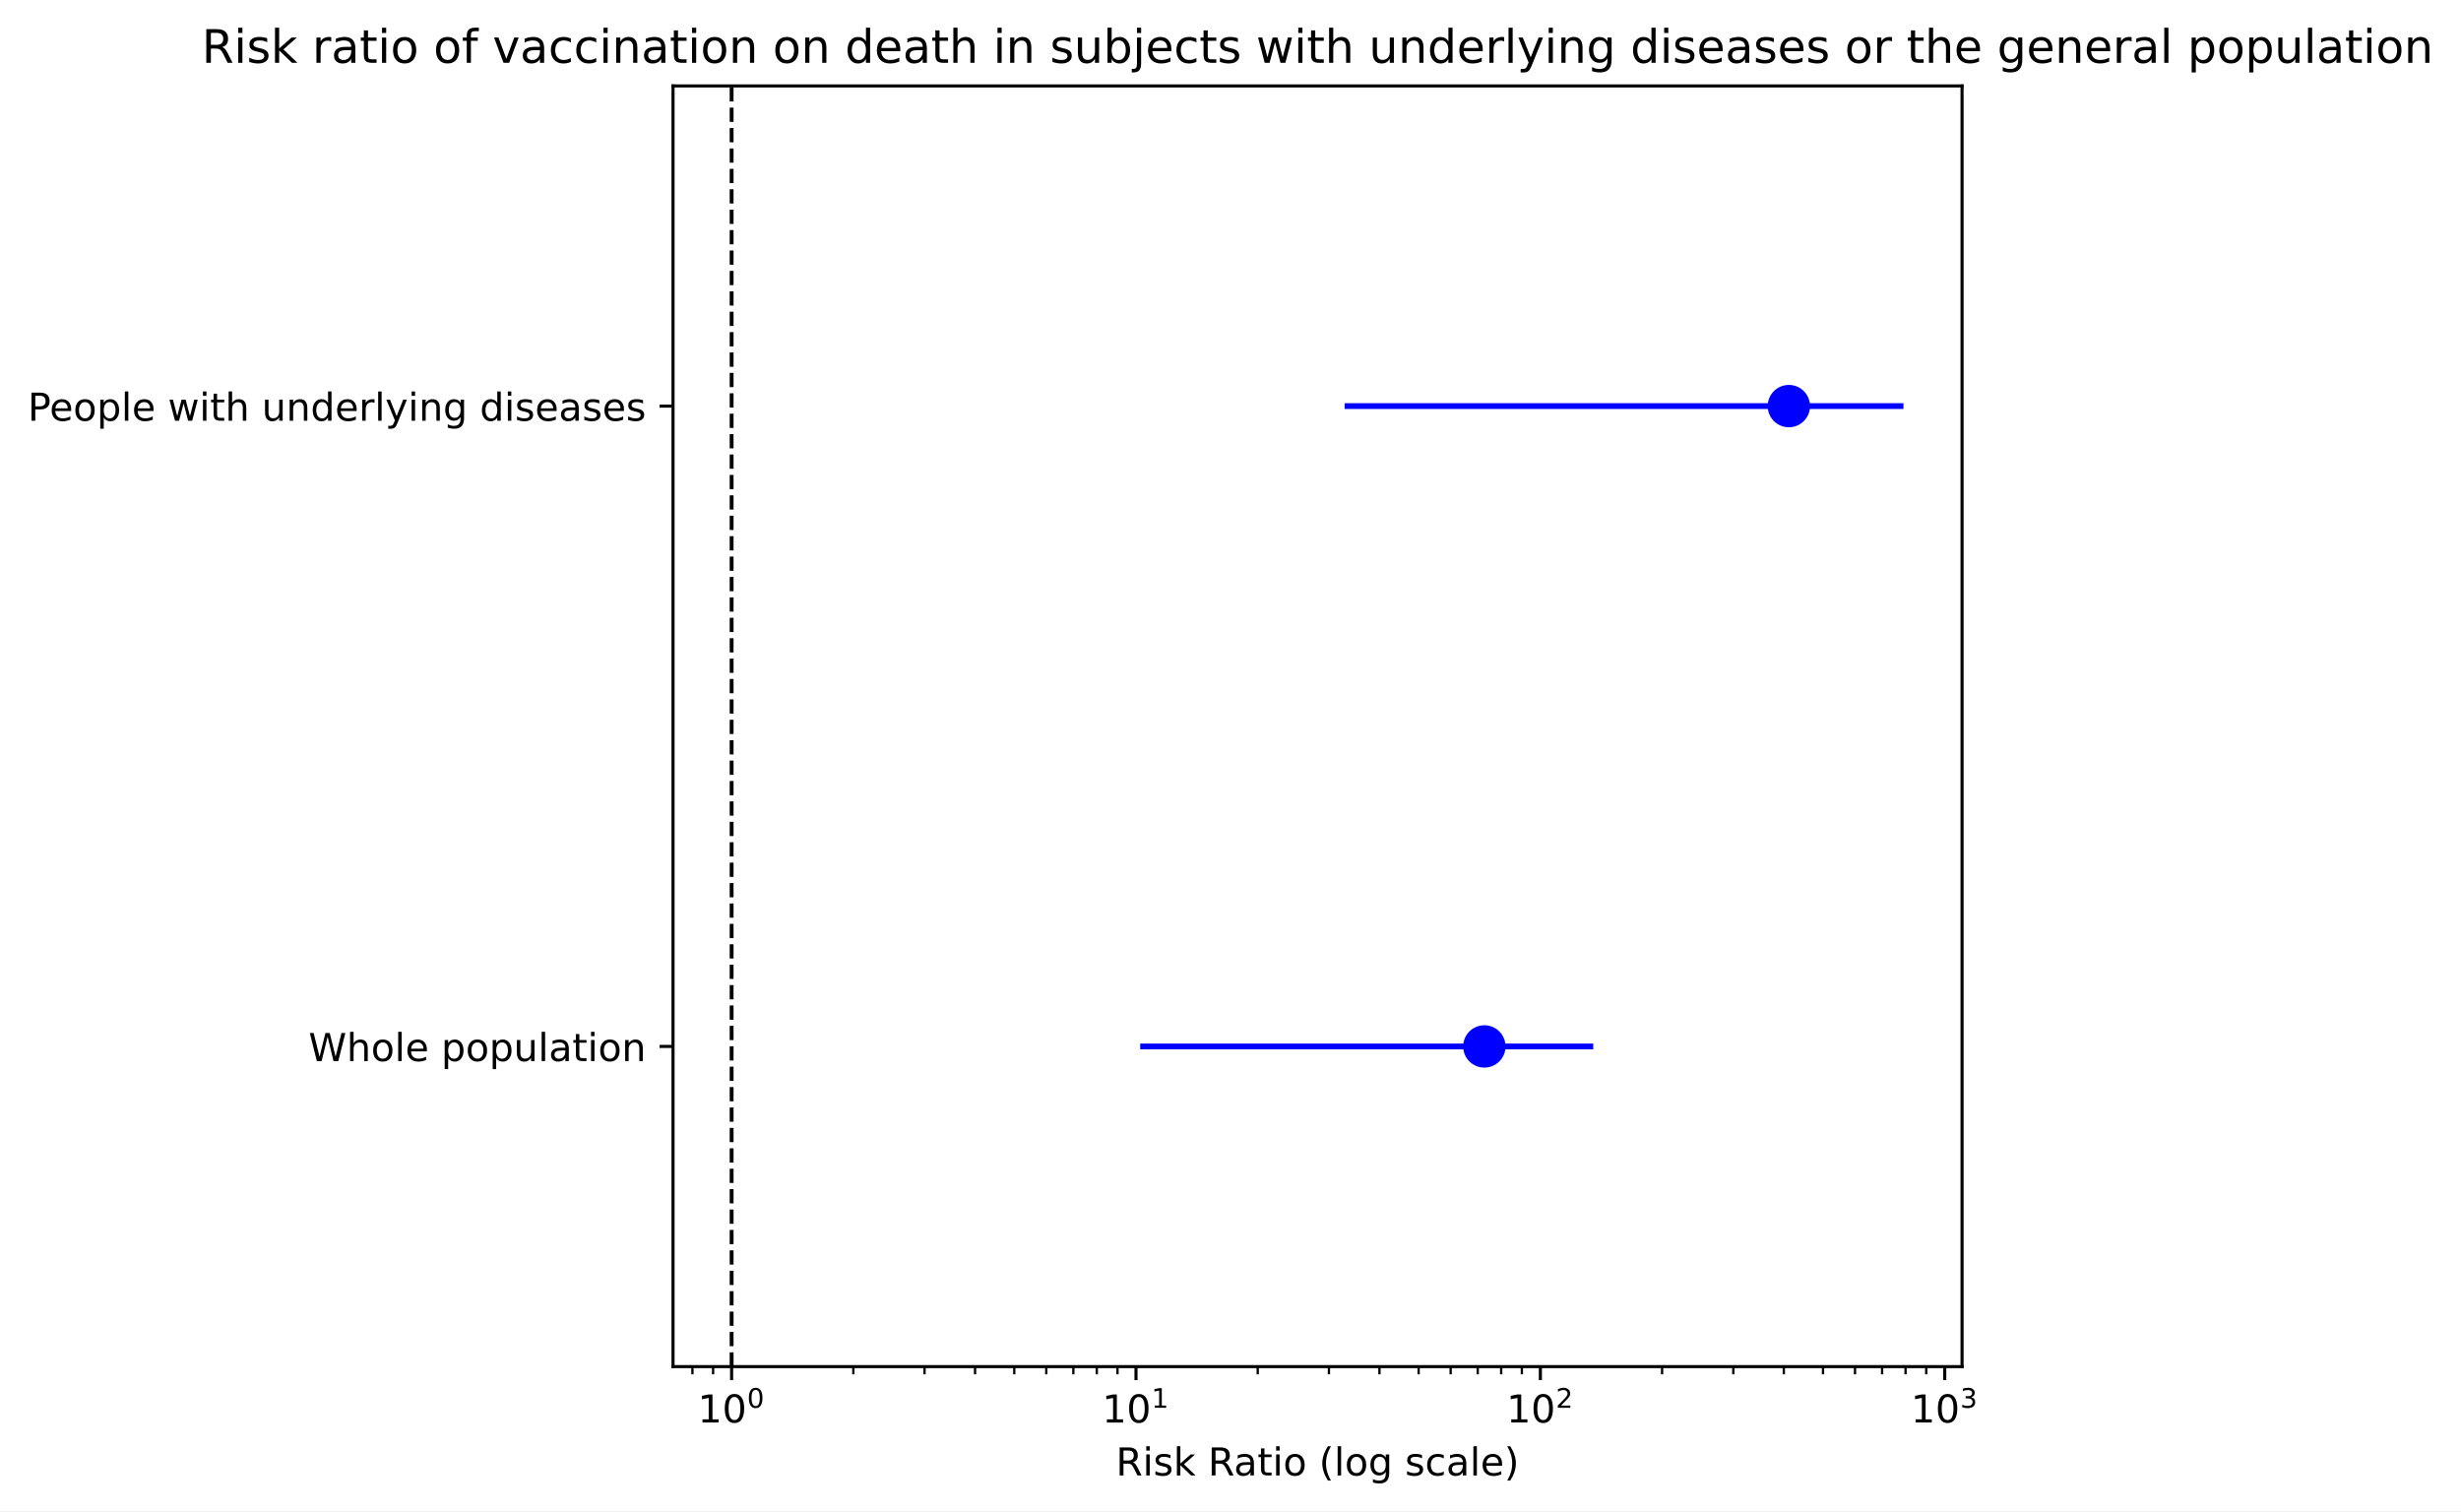
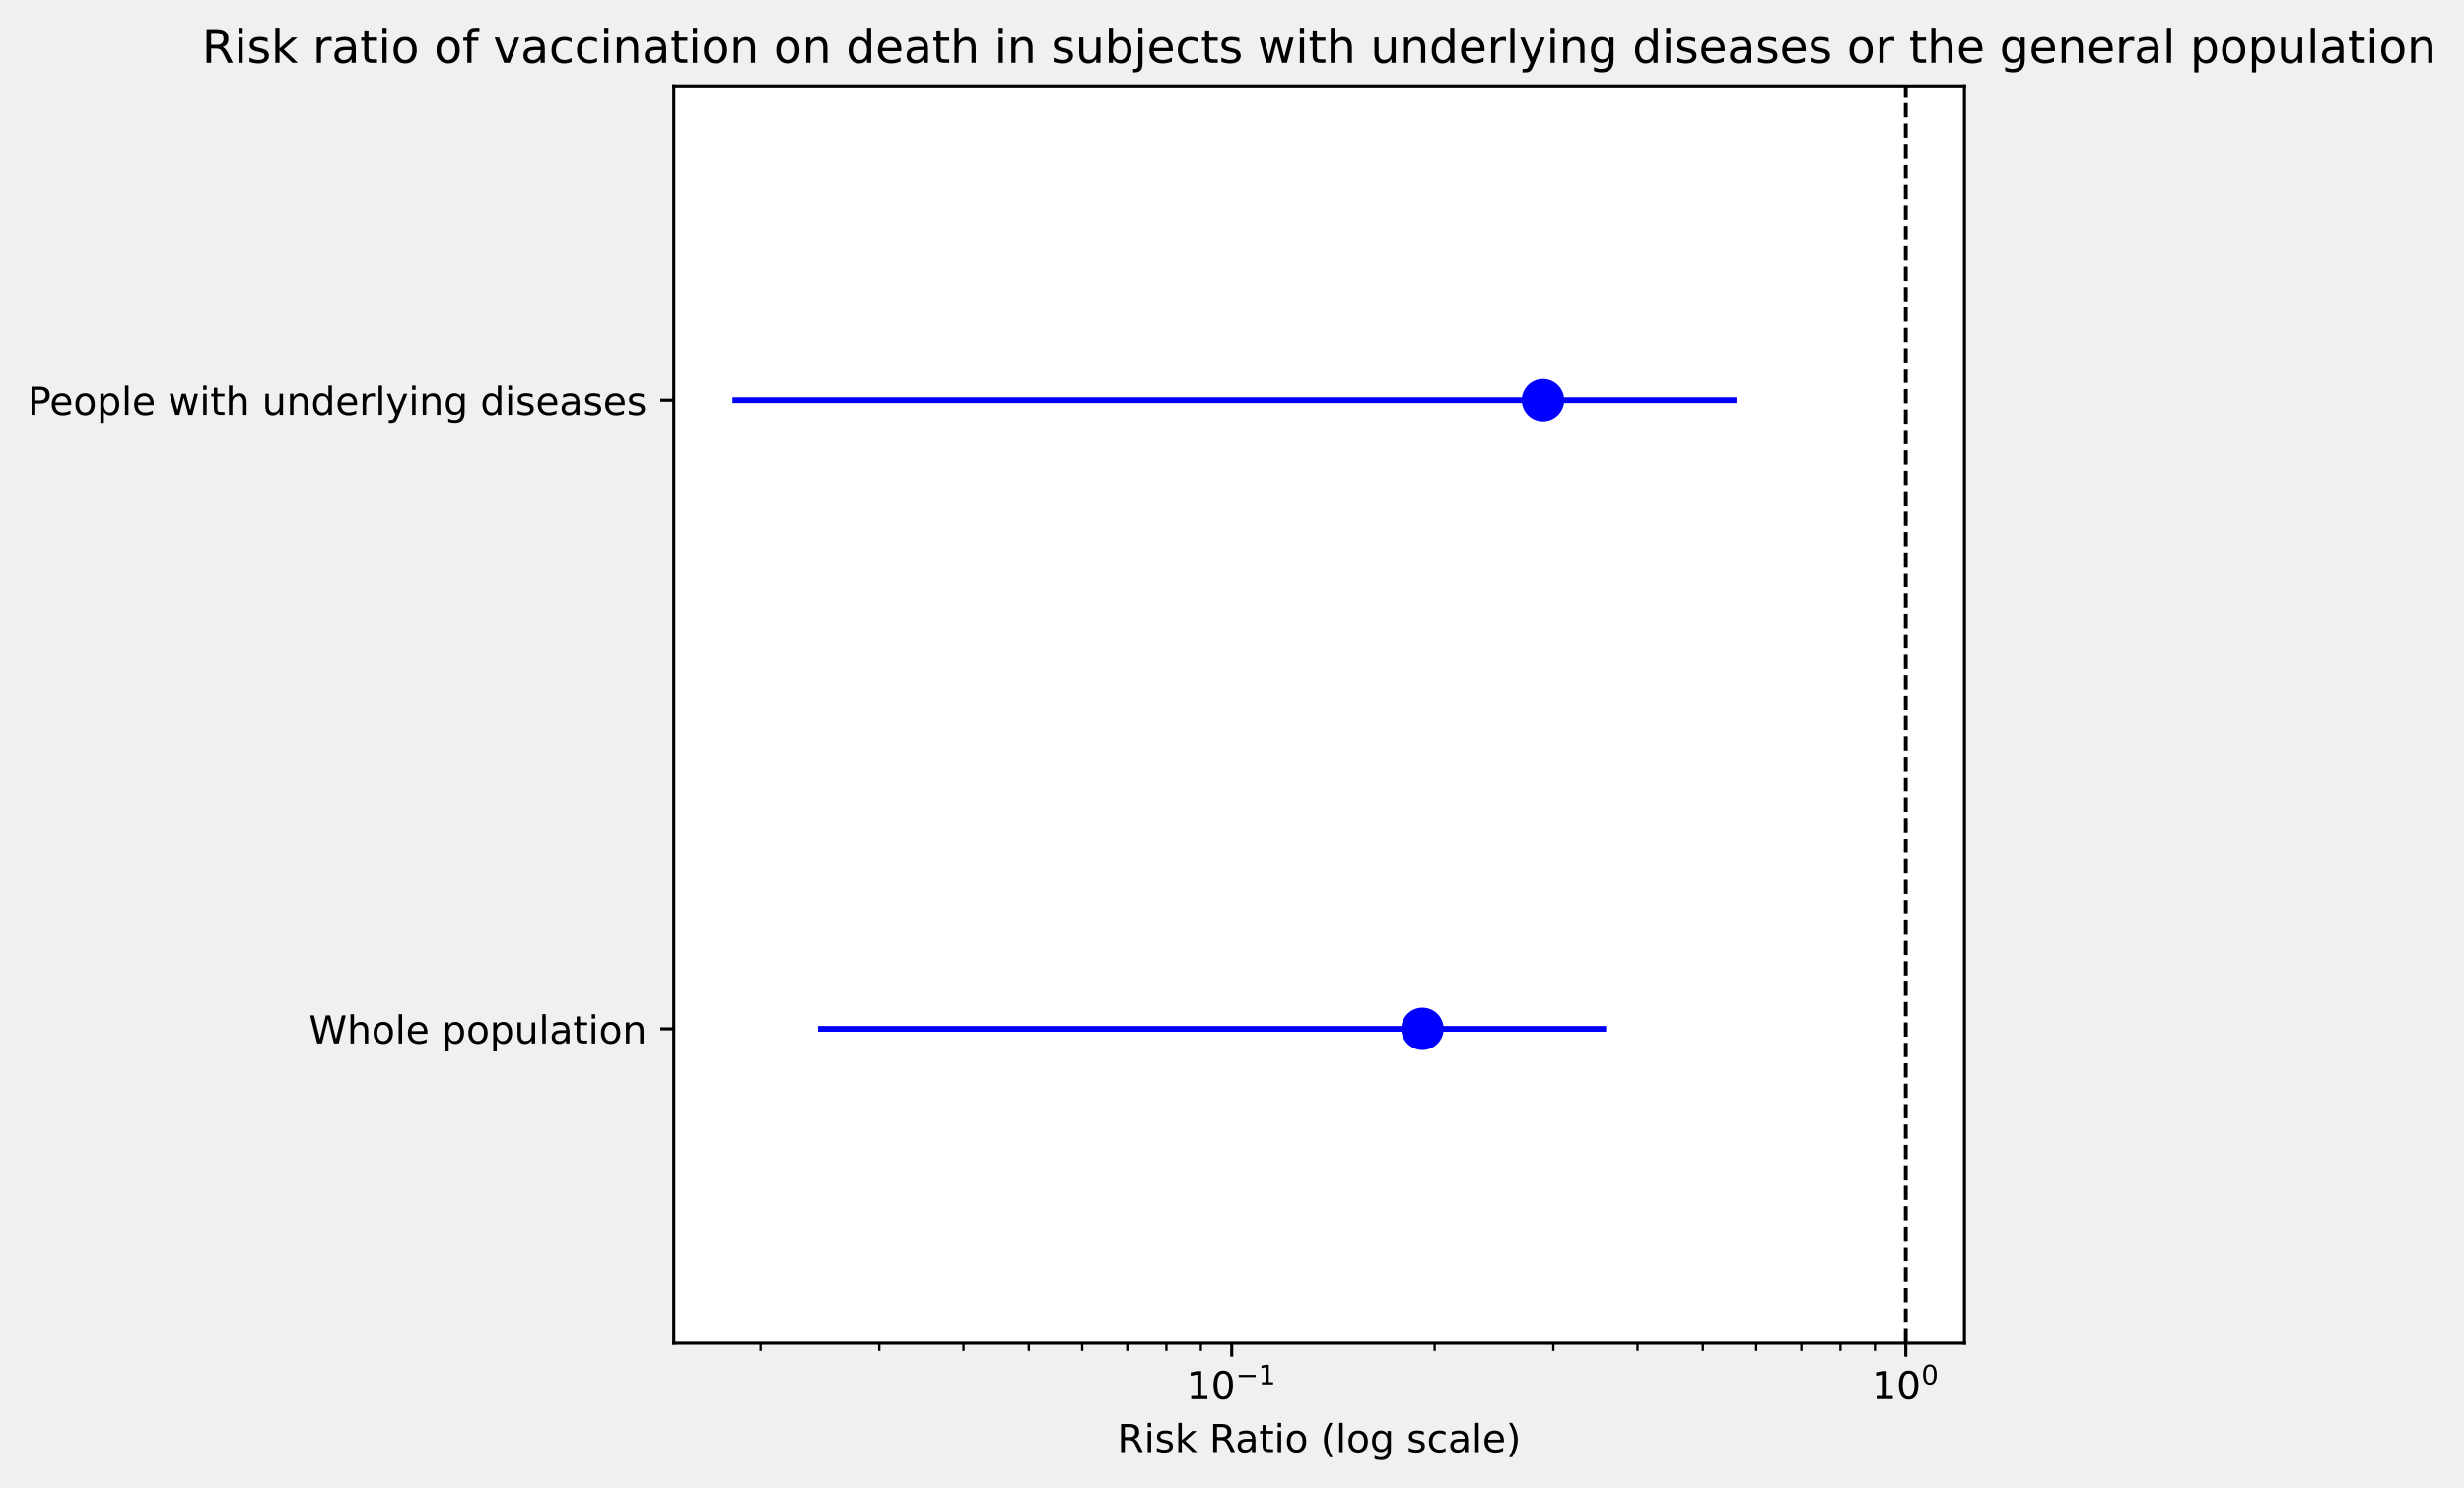
- <svg xmlns="http://www.w3.org/2000/svg" xmlns:xlink="http://www.w3.org/1999/xlink" height="392.514pt" version="1.1" viewBox="0 0 639.197 392.514" width="639.197pt">
+ <svg xmlns="http://www.w3.org/2000/svg" xmlns:xlink="http://www.w3.org/1999/xlink" height="386.034pt" version="1.1" viewBox="0 0 639.197 386.034" width="639.197pt">
  <defs>
    <style type="text/css">*{stroke-linecap:butt;stroke-linejoin:round;}</style>
  </defs>
  <g id="figure_1">
    <g id="patch_1">
-       <path d="M -0 392.514  L 639.197 392.514  L 639.197 0  L -0 0  z " style="fill:#ffffff;" />
+       <path d="M -0 386.034  L 639.197 386.034  L 639.197 0  L -0 0  z " style="fill:none;" />
    </g>
    <g id="axes_1">
      <g id="patch_2">
-         <path d="M 174.805 354.958  L 509.605 354.958  L 509.605 22.318  L 174.805 22.318  z " style="fill:#ffffff;" />
+         <path d="M 174.805 348.478  L 509.605 348.478  L 509.605 22.318  L 174.805 22.318  z " style="fill:#ffffff;" />
      </g>
      <g id="matplotlib.axis_1">
        <g id="xtick_1">
          <g id="line2d_1">
            <defs>
-               <path d="M 0 0  L 0 3.5  " id="meef625a12e" style="stroke:#000000;stroke-width:0.8;" />
+               <path d="M 0 0  L 0 3.5  " id="m1f09bfe14d" style="stroke:#000000;stroke-width:0.8;" />
            </defs>
            <g>
-               <use style="stroke:#000000;stroke-width:0.8;" x="190.023" xlink:href="#meef625a12e" y="354.958" />
+               <use style="stroke:#000000;stroke-width:0.8;" x="319.528" xlink:href="#m1f09bfe14d" y="348.478" />
            </g>
          </g>
          <g id="text_1">
-             <g transform="translate(181.2229 369.5566)scale(0.1 -0.1)">
+             <g transform="translate(307.7784 363.0766)scale(0.1 -0.1)">
              <defs>
                <path d="M 794 531  L 1825 531  L 1825 4091  L 703 3866  L 703 4441  L 1819 4666  L 2450 4666  L 2450 531  L 3481 531  L 3481 0  L 794 0  L 794 531  z " id="DejaVuSans-31" transform="scale(0.015625)" />
                <path d="M 2034 4250  Q 1547 4250 1301 3770  Q 1056 3291 1056 2328  Q 1056 1369 1301 889  Q 1547 409 2034 409  Q 2525 409 2770 889  Q 3016 1369 3016 2328  Q 3016 3291 2770 3770  Q 2525 4250 2034 4250  z M 2034 4750  Q 2819 4750 3233 4129  Q 3647 3509 3647 2328  Q 3647 1150 3233 529  Q 2819 -91 2034 -91  Q 1250 -91 836 529  Q 422 1150 422 2328  Q 422 3509 836 4129  Q 1250 4750 2034 4750  z " id="DejaVuSans-30" transform="scale(0.015625)" />
+                 <path d="M 678 2272  L 4684 2272  L 4684 1741  L 678 1741  L 678 2272  z " id="DejaVuSans-2212" transform="scale(0.015625)" />
              </defs>
+               <use transform="translate(0 0.684375)" xlink:href="#DejaVuSans-31" />
+               <use transform="translate(63.62305 0.684375)" xlink:href="#DejaVuSans-30" />
+               <use transform="translate(128.2031 38.96563)scale(0.7)" xlink:href="#DejaVuSans-2212" />
+               <use transform="translate(186.8555 38.96563)scale(0.7)" xlink:href="#DejaVuSans-31" />
+             </g>
+           </g>
+         </g>
+         <g id="xtick_2">
+           <g id="line2d_2">
+             <g>
+               <use style="stroke:#000000;stroke-width:0.8;" x="494.387" xlink:href="#m1f09bfe14d" y="348.478" />
+             </g>
+           </g>
+           <g id="text_2">
+             <g transform="translate(485.5865 363.0766)scale(0.1 -0.1)">
              <use transform="translate(0 0.765625)" xlink:href="#DejaVuSans-31" />
              <use transform="translate(63.62305 0.765625)" xlink:href="#DejaVuSans-30" />
              <use transform="translate(128.2031 39.04688)scale(0.7)" xlink:href="#DejaVuSans-30" />
            </g>
          </g>
        </g>
-         <g id="xtick_2">
-           <g id="line2d_2">
-             <g>
-               <use style="stroke:#000000;stroke-width:0.8;" x="295.051" xlink:href="#meef625a12e" y="354.958" />
-             </g>
-           </g>
-           <g id="text_2">
-             <g transform="translate(286.2512 369.5566)scale(0.1 -0.1)">
-               <use transform="translate(0 0.684375)" xlink:href="#DejaVuSans-31" />
-               <use transform="translate(63.62305 0.684375)" xlink:href="#DejaVuSans-30" />
-               <use transform="translate(128.2031 38.96563)scale(0.7)" xlink:href="#DejaVuSans-31" />
-             </g>
-           </g>
-         </g>
        <g id="xtick_3">
          <g id="line2d_3">
-             <g>
-               <use style="stroke:#000000;stroke-width:0.8;" x="400.08" xlink:href="#meef625a12e" y="354.958" />
-             </g>
-           </g>
-           <g id="text_3">
-             <g transform="translate(391.2795 369.5566)scale(0.1 -0.1)">
-               <defs>
-                 <path d="M 1228 531  L 3431 531  L 3431 0  L 469 0  L 469 531  Q 828 903 1448 1529  Q 2069 2156 2228 2338  Q 2531 2678 2651 2914  Q 2772 3150 2772 3378  Q 2772 3750 2511 3984  Q 2250 4219 1831 4219  Q 1534 4219 1204 4116  Q 875 4013 500 3803  L 500 4441  Q 881 4594 1212 4672  Q 1544 4750 1819 4750  Q 2544 4750 2975 4387  Q 3406 4025 3406 3419  Q 3406 3131 3298 2873  Q 3191 2616 2906 2266  Q 2828 2175 2409 1742  Q 1991 1309 1228 531  z " id="DejaVuSans-32" transform="scale(0.015625)" />
-               </defs>
-               <use transform="translate(0 0.765625)" xlink:href="#DejaVuSans-31" />
-               <use transform="translate(63.62305 0.765625)" xlink:href="#DejaVuSans-30" />
-               <use transform="translate(128.2031 39.04688)scale(0.7)" xlink:href="#DejaVuSans-32" />
+             <defs>
+               <path d="M 0 0  L 0 2  " id="ma321d2fdd5" style="stroke:#000000;stroke-width:0.6;" />
+             </defs>
+             <g>
+               <use style="stroke:#000000;stroke-width:0.6;" x="197.308" xlink:href="#ma321d2fdd5" y="348.478" />
            </g>
          </g>
        </g>
        <g id="xtick_4">
          <g id="line2d_4">
            <g>
-               <use style="stroke:#000000;stroke-width:0.8;" x="505.108" xlink:href="#meef625a12e" y="354.958" />
-             </g>
-           </g>
-           <g id="text_4">
-             <g transform="translate(496.3079 369.5566)scale(0.1 -0.1)">
-               <defs>
-                 <path d="M 2597 2516  Q 3050 2419 3304 2112  Q 3559 1806 3559 1356  Q 3559 666 3084 287  Q 2609 -91 1734 -91  Q 1441 -91 1130 -33  Q 819 25 488 141  L 488 750  Q 750 597 1062 519  Q 1375 441 1716 441  Q 2309 441 2620 675  Q 2931 909 2931 1356  Q 2931 1769 2642 2001  Q 2353 2234 1838 2234  L 1294 2234  L 1294 2753  L 1863 2753  Q 2328 2753 2575 2939  Q 2822 3125 2822 3475  Q 2822 3834 2567 4026  Q 2313 4219 1838 4219  Q 1578 4219 1281 4162  Q 984 4106 628 3988  L 628 4550  Q 988 4650 1302 4700  Q 1616 4750 1894 4750  Q 2613 4750 3031 4423  Q 3450 4097 3450 3541  Q 3450 3153 3228 2886  Q 3006 2619 2597 2516  z " id="DejaVuSans-33" transform="scale(0.015625)" />
-               </defs>
-               <use transform="translate(0 0.765625)" xlink:href="#DejaVuSans-31" />
-               <use transform="translate(63.62305 0.765625)" xlink:href="#DejaVuSans-30" />
-               <use transform="translate(128.2031 39.04688)scale(0.7)" xlink:href="#DejaVuSans-33" />
+               <use style="stroke:#000000;stroke-width:0.6;" x="228.099" xlink:href="#ma321d2fdd5" y="348.478" />
            </g>
          </g>
        </g>
        <g id="xtick_5">
          <g id="line2d_5">
-             <defs>
-               <path d="M 0 0  L 0 2  " id="m77590e7ac1" style="stroke:#000000;stroke-width:0.6;" />
-             </defs>
-             <g>
-               <use style="stroke:#000000;stroke-width:0.6;" x="179.845" xlink:href="#m77590e7ac1" y="354.958" />
+             <g>
+               <use style="stroke:#000000;stroke-width:0.6;" x="249.945" xlink:href="#ma321d2fdd5" y="348.478" />
            </g>
          </g>
        </g>
        <g id="xtick_6">
          <g id="line2d_6">
            <g>
-               <use style="stroke:#000000;stroke-width:0.6;" x="185.217" xlink:href="#m77590e7ac1" y="354.958" />
+               <use style="stroke:#000000;stroke-width:0.6;" x="266.891" xlink:href="#ma321d2fdd5" y="348.478" />
            </g>
          </g>
        </g>
        <g id="xtick_7">
          <g id="line2d_7">
            <g>
-               <use style="stroke:#000000;stroke-width:0.6;" x="221.64" xlink:href="#m77590e7ac1" y="354.958" />
+               <use style="stroke:#000000;stroke-width:0.6;" x="280.736" xlink:href="#ma321d2fdd5" y="348.478" />
            </g>
          </g>
        </g>
        <g id="xtick_8">
          <g id="line2d_8">
            <g>
-               <use style="stroke:#000000;stroke-width:0.6;" x="240.134" xlink:href="#m77590e7ac1" y="354.958" />
+               <use style="stroke:#000000;stroke-width:0.6;" x="292.443" xlink:href="#ma321d2fdd5" y="348.478" />
            </g>
          </g>
        </g>
        <g id="xtick_9">
          <g id="line2d_9">
            <g>
-               <use style="stroke:#000000;stroke-width:0.6;" x="253.256" xlink:href="#m77590e7ac1" y="354.958" />
+               <use style="stroke:#000000;stroke-width:0.6;" x="302.583" xlink:href="#ma321d2fdd5" y="348.478" />
            </g>
          </g>
        </g>
        <g id="xtick_10">
          <g id="line2d_10">
            <g>
-               <use style="stroke:#000000;stroke-width:0.6;" x="263.435" xlink:href="#m77590e7ac1" y="354.958" />
+               <use style="stroke:#000000;stroke-width:0.6;" x="311.527" xlink:href="#ma321d2fdd5" y="348.478" />
            </g>
          </g>
        </g>
        <g id="xtick_11">
          <g id="line2d_11">
            <g>
-               <use style="stroke:#000000;stroke-width:0.6;" x="271.751" xlink:href="#m77590e7ac1" y="354.958" />
+               <use style="stroke:#000000;stroke-width:0.6;" x="372.166" xlink:href="#ma321d2fdd5" y="348.478" />
            </g>
          </g>
        </g>
        <g id="xtick_12">
          <g id="line2d_12">
            <g>
-               <use style="stroke:#000000;stroke-width:0.6;" x="278.782" xlink:href="#m77590e7ac1" y="354.958" />
+               <use style="stroke:#000000;stroke-width:0.6;" x="402.957" xlink:href="#ma321d2fdd5" y="348.478" />
            </g>
          </g>
        </g>
        <g id="xtick_13">
          <g id="line2d_13">
            <g>
-               <use style="stroke:#000000;stroke-width:0.6;" x="284.873" xlink:href="#m77590e7ac1" y="354.958" />
+               <use style="stroke:#000000;stroke-width:0.6;" x="424.803" xlink:href="#ma321d2fdd5" y="348.478" />
            </g>
          </g>
        </g>
        <g id="xtick_14">
          <g id="line2d_14">
            <g>
-               <use style="stroke:#000000;stroke-width:0.6;" x="290.245" xlink:href="#m77590e7ac1" y="354.958" />
+               <use style="stroke:#000000;stroke-width:0.6;" x="441.749" xlink:href="#ma321d2fdd5" y="348.478" />
            </g>
          </g>
        </g>
        <g id="xtick_15">
          <g id="line2d_15">
            <g>
-               <use style="stroke:#000000;stroke-width:0.6;" x="326.668" xlink:href="#m77590e7ac1" y="354.958" />
+               <use style="stroke:#000000;stroke-width:0.6;" x="455.594" xlink:href="#ma321d2fdd5" y="348.478" />
            </g>
          </g>
        </g>
        <g id="xtick_16">
          <g id="line2d_16">
            <g>
-               <use style="stroke:#000000;stroke-width:0.6;" x="345.162" xlink:href="#m77590e7ac1" y="354.958" />
+               <use style="stroke:#000000;stroke-width:0.6;" x="467.301" xlink:href="#ma321d2fdd5" y="348.478" />
            </g>
          </g>
        </g>
        <g id="xtick_17">
          <g id="line2d_17">
            <g>
-               <use style="stroke:#000000;stroke-width:0.6;" x="358.285" xlink:href="#m77590e7ac1" y="354.958" />
+               <use style="stroke:#000000;stroke-width:0.6;" x="477.441" xlink:href="#ma321d2fdd5" y="348.478" />
            </g>
          </g>
        </g>
        <g id="xtick_18">
          <g id="line2d_18">
            <g>
-               <use style="stroke:#000000;stroke-width:0.6;" x="368.463" xlink:href="#m77590e7ac1" y="354.958" />
-             </g>
-           </g>
-         </g>
-         <g id="xtick_19">
-           <g id="line2d_19">
-             <g>
-               <use style="stroke:#000000;stroke-width:0.6;" x="376.779" xlink:href="#m77590e7ac1" y="354.958" />
-             </g>
-           </g>
-         </g>
-         <g id="xtick_20">
-           <g id="line2d_20">
-             <g>
-               <use style="stroke:#000000;stroke-width:0.6;" x="383.81" xlink:href="#m77590e7ac1" y="354.958" />
-             </g>
-           </g>
-         </g>
-         <g id="xtick_21">
-           <g id="line2d_21">
-             <g>
-               <use style="stroke:#000000;stroke-width:0.6;" x="389.901" xlink:href="#m77590e7ac1" y="354.958" />
-             </g>
-           </g>
-         </g>
-         <g id="xtick_22">
-           <g id="line2d_22">
-             <g>
-               <use style="stroke:#000000;stroke-width:0.6;" x="395.274" xlink:href="#m77590e7ac1" y="354.958" />
-             </g>
-           </g>
-         </g>
-         <g id="xtick_23">
-           <g id="line2d_23">
-             <g>
-               <use style="stroke:#000000;stroke-width:0.6;" x="431.696" xlink:href="#m77590e7ac1" y="354.958" />
-             </g>
-           </g>
-         </g>
-         <g id="xtick_24">
-           <g id="line2d_24">
-             <g>
-               <use style="stroke:#000000;stroke-width:0.6;" x="450.191" xlink:href="#m77590e7ac1" y="354.958" />
-             </g>
-           </g>
-         </g>
-         <g id="xtick_25">
-           <g id="line2d_25">
-             <g>
-               <use style="stroke:#000000;stroke-width:0.6;" x="463.313" xlink:href="#m77590e7ac1" y="354.958" />
-             </g>
-           </g>
-         </g>
-         <g id="xtick_26">
-           <g id="line2d_26">
-             <g>
-               <use style="stroke:#000000;stroke-width:0.6;" x="473.491" xlink:href="#m77590e7ac1" y="354.958" />
-             </g>
-           </g>
-         </g>
-         <g id="xtick_27">
-           <g id="line2d_27">
-             <g>
-               <use style="stroke:#000000;stroke-width:0.6;" x="481.807" xlink:href="#m77590e7ac1" y="354.958" />
-             </g>
-           </g>
-         </g>
-         <g id="xtick_28">
-           <g id="line2d_28">
-             <g>
-               <use style="stroke:#000000;stroke-width:0.6;" x="488.839" xlink:href="#m77590e7ac1" y="354.958" />
-             </g>
-           </g>
-         </g>
-         <g id="xtick_29">
-           <g id="line2d_29">
-             <g>
-               <use style="stroke:#000000;stroke-width:0.6;" x="494.93" xlink:href="#m77590e7ac1" y="354.958" />
-             </g>
-           </g>
-         </g>
-         <g id="xtick_30">
-           <g id="line2d_30">
-             <g>
-               <use style="stroke:#000000;stroke-width:0.6;" x="500.302" xlink:href="#m77590e7ac1" y="354.958" />
-             </g>
-           </g>
-         </g>
-         <g id="text_5">
-           <g transform="translate(289.832 383.2347)scale(0.1 -0.1)">
+               <use style="stroke:#000000;stroke-width:0.6;" x="486.385" xlink:href="#ma321d2fdd5" y="348.478" />
+             </g>
+           </g>
+         </g>
+         <g id="text_3">
+           <g transform="translate(289.832 376.7547)scale(0.1 -0.1)">
            <defs>
              <path d="M 2841 2188  Q 3044 2119 3236 1894  Q 3428 1669 3622 1275  L 4263 0  L 3584 0  L 2988 1197  Q 2756 1666 2539 1819  Q 2322 1972 1947 1972  L 1259 1972  L 1259 0  L 628 0  L 628 4666  L 2053 4666  Q 2853 4666 3247 4331  Q 3641 3997 3641 3322  Q 3641 2881 3436 2590  Q 3231 2300 2841 2188  z M 1259 4147  L 1259 2491  L 2053 2491  Q 2509 2491 2742 2702  Q 2975 2913 2975 3322  Q 2975 3731 2742 3939  Q 2509 4147 2053 4147  L 1259 4147  z " id="DejaVuSans-52" transform="scale(0.015625)" />
              <path d="M 603 3500  L 1178 3500  L 1178 0  L 603 0  L 603 3500  z M 603 4863  L 1178 4863  L 1178 4134  L 603 4134  L 603 4863  z " id="DejaVuSans-69" transform="scale(0.015625)" />
              <path d="M 2834 3397  L 2834 2853  Q 2591 2978 2328 3040  Q 2066 3103 1784 3103  Q 1356 3103 1142 2972  Q 928 2841 928 2578  Q 928 2378 1081 2264  Q 1234 2150 1697 2047  L 1894 2003  Q 2506 1872 2764 1633  Q 3022 1394 3022 966  Q 3022 478 2636 193  Q 2250 -91 1575 -91  Q 1294 -91 989 -36  Q 684 19 347 128  L 347 722  Q 666 556 975 473  Q 1284 391 1588 391  Q 1994 391 2212 530  Q 2431 669 2431 922  Q 2431 1156 2273 1281  Q 2116 1406 1581 1522  L 1381 1569  Q 847 1681 609 1914  Q 372 2147 372 2553  Q 372 3047 722 3315  Q 1072 3584 1716 3584  Q 2034 3584 2315 3537  Q 2597 3491 2834 3397  z " id="DejaVuSans-73" transform="scale(0.015625)" />
              <path d="M 581 4863  L 1159 4863  L 1159 1991  L 2875 3500  L 3609 3500  L 1753 1863  L 3688 0  L 2938 0  L 1159 1709  L 1159 0  L 581 0  L 581 4863  z " id="DejaVuSans-6b" transform="scale(0.015625)" />
              <path id="DejaVuSans-20" transform="scale(0.015625)" />
              <path d="M 2194 1759  Q 1497 1759 1228 1600  Q 959 1441 959 1056  Q 959 750 1161 570  Q 1363 391 1709 391  Q 2188 391 2477 730  Q 2766 1069 2766 1631  L 2766 1759  L 2194 1759  z M 3341 1997  L 3341 0  L 2766 0  L 2766 531  Q 2569 213 2275 61  Q 1981 -91 1556 -91  Q 1019 -91 701 211  Q 384 513 384 1019  Q 384 1609 779 1909  Q 1175 2209 1959 2209  L 2766 2209  L 2766 2266  Q 2766 2663 2505 2880  Q 2244 3097 1772 3097  Q 1472 3097 1187 3025  Q 903 2953 641 2809  L 641 3341  Q 956 3463 1253 3523  Q 1550 3584 1831 3584  Q 2591 3584 2966 3190  Q 3341 2797 3341 1997  z " id="DejaVuSans-61" transform="scale(0.015625)" />
              <path d="M 1172 4494  L 1172 3500  L 2356 3500  L 2356 3053  L 1172 3053  L 1172 1153  Q 1172 725 1289 603  Q 1406 481 1766 481  L 2356 481  L 2356 0  L 1766 0  Q 1100 0 847 248  Q 594 497 594 1153  L 594 3053  L 172 3053  L 172 3500  L 594 3500  L 594 4494  L 1172 4494  z " id="DejaVuSans-74" transform="scale(0.015625)" />
              <path d="M 1959 3097  Q 1497 3097 1228 2736  Q 959 2375 959 1747  Q 959 1119 1226 758  Q 1494 397 1959 397  Q 2419 397 2687 759  Q 2956 1122 2956 1747  Q 2956 2369 2687 2733  Q 2419 3097 1959 3097  z M 1959 3584  Q 2709 3584 3137 3096  Q 3566 2609 3566 1747  Q 3566 888 3137 398  Q 2709 -91 1959 -91  Q 1206 -91 779 398  Q 353 888 353 1747  Q 353 2609 779 3096  Q 1206 3584 1959 3584  z " id="DejaVuSans-6f" transform="scale(0.015625)" />
              <path d="M 1984 4856  Q 1566 4138 1362 3434  Q 1159 2731 1159 2009  Q 1159 1288 1364 580  Q 1569 -128 1984 -844  L 1484 -844  Q 1016 -109 783 600  Q 550 1309 550 2009  Q 550 2706 781 3412  Q 1013 4119 1484 4856  L 1984 4856  z " id="DejaVuSans-28" transform="scale(0.015625)" />
              <path d="M 603 4863  L 1178 4863  L 1178 0  L 603 0  L 603 4863  z " id="DejaVuSans-6c" transform="scale(0.015625)" />
              <path d="M 2906 1791  Q 2906 2416 2648 2759  Q 2391 3103 1925 3103  Q 1463 3103 1205 2759  Q 947 2416 947 1791  Q 947 1169 1205 825  Q 1463 481 1925 481  Q 2391 481 2648 825  Q 2906 1169 2906 1791  z M 3481 434  Q 3481 -459 3084 -895  Q 2688 -1331 1869 -1331  Q 1566 -1331 1297 -1286  Q 1028 -1241 775 -1147  L 775 -588  Q 1028 -725 1275 -790  Q 1522 -856 1778 -856  Q 2344 -856 2625 -561  Q 2906 -266 2906 331  L 2906 616  Q 2728 306 2450 153  Q 2172 0 1784 0  Q 1141 0 747 490  Q 353 981 353 1791  Q 353 2603 747 3093  Q 1141 3584 1784 3584  Q 2172 3584 2450 3431  Q 2728 3278 2906 2969  L 2906 3500  L 3481 3500  L 3481 434  z " id="DejaVuSans-67" transform="scale(0.015625)" />
              <path d="M 3122 3366  L 3122 2828  Q 2878 2963 2633 3030  Q 2388 3097 2138 3097  Q 1578 3097 1268 2742  Q 959 2388 959 1747  Q 959 1106 1268 751  Q 1578 397 2138 397  Q 2388 397 2633 464  Q 2878 531 3122 666  L 3122 134  Q 2881 22 2623 -34  Q 2366 -91 2075 -91  Q 1284 -91 818 406  Q 353 903 353 1747  Q 353 2603 823 3093  Q 1294 3584 2113 3584  Q 2378 3584 2631 3529  Q 2884 3475 3122 3366  z " id="DejaVuSans-63" transform="scale(0.015625)" />
              <path d="M 3597 1894  L 3597 1613  L 953 1613  Q 991 1019 1311 708  Q 1631 397 2203 397  Q 2534 397 2845 478  Q 3156 559 3463 722  L 3463 178  Q 3153 47 2828 -22  Q 2503 -91 2169 -91  Q 1331 -91 842 396  Q 353 884 353 1716  Q 353 2575 817 3079  Q 1281 3584 2069 3584  Q 2775 3584 3186 3129  Q 3597 2675 3597 1894  z M 3022 2063  Q 3016 2534 2758 2815  Q 2500 3097 2075 3097  Q 1594 3097 1305 2825  Q 1016 2553 972 2059  L 3022 2063  z " id="DejaVuSans-65" transform="scale(0.015625)" />
              <path d="M 513 4856  L 1013 4856  Q 1481 4119 1714 3412  Q 1947 2706 1947 2009  Q 1947 1309 1714 600  Q 1481 -109 1013 -844  L 513 -844  Q 928 -128 1133 580  Q 1338 1288 1338 2009  Q 1338 2731 1133 3434  Q 928 4138 513 4856  z " id="DejaVuSans-29" transform="scale(0.015625)" />
            </defs>
            <use xlink:href="#DejaVuSans-52" />
            <use x="69.482" xlink:href="#DejaVuSans-69" />
            <use x="97.266" xlink:href="#DejaVuSans-73" />
            <use x="149.365" xlink:href="#DejaVuSans-6b" />
            <use x="207.275" xlink:href="#DejaVuSans-20" />
            <use x="239.062" xlink:href="#DejaVuSans-52" />
            <use x="306.295" xlink:href="#DejaVuSans-61" />
            <use x="367.574" xlink:href="#DejaVuSans-74" />
            <use x="406.783" xlink:href="#DejaVuSans-69" />
            <use x="434.566" xlink:href="#DejaVuSans-6f" />
            <use x="495.748" xlink:href="#DejaVuSans-20" />
            <use x="527.535" xlink:href="#DejaVuSans-28" />
            <use x="566.549" xlink:href="#DejaVuSans-6c" />
            <use x="594.332" xlink:href="#DejaVuSans-6f" />
            <use x="655.514" xlink:href="#DejaVuSans-67" />
            <use x="718.99" xlink:href="#DejaVuSans-20" />
            <use x="750.777" xlink:href="#DejaVuSans-73" />
            <use x="802.877" xlink:href="#DejaVuSans-63" />
            <use x="857.857" xlink:href="#DejaVuSans-61" />
            <use x="919.137" xlink:href="#DejaVuSans-6c" />
            <use x="946.92" xlink:href="#DejaVuSans-65" />
            <use x="1008.443" xlink:href="#DejaVuSans-29" />
          </g>
        </g>
      </g>
      <g id="matplotlib.axis_2">
        <g id="ytick_1">
-           <g id="line2d_31">
+           <g id="line2d_19">
            <defs>
-               <path d="M 0 0  L -3.5 0  " id="m1b2601426d" style="stroke:#000000;stroke-width:0.8;" />
+               <path d="M 0 0  L -3.5 0  " id="md76cfea567" style="stroke:#000000;stroke-width:0.8;" />
            </defs>
            <g>
-               <use style="stroke:#000000;stroke-width:0.8;" x="174.805" xlink:href="#m1b2601426d" y="271.798" />
-             </g>
-           </g>
-           <g id="text_6">
-             <g transform="translate(80.1375 275.5973)scale(0.1 -0.1)">
+               <use style="stroke:#000000;stroke-width:0.8;" x="174.805" xlink:href="#md76cfea567" y="266.938" />
+             </g>
+           </g>
+           <g id="text_4">
+             <g transform="translate(80.1375 270.7373)scale(0.1 -0.1)">
              <defs>
                <path d="M 213 4666  L 850 4666  L 1831 722  L 2809 4666  L 3519 4666  L 4500 722  L 5478 4666  L 6119 4666  L 4947 0  L 4153 0  L 3169 4050  L 2175 0  L 1381 0  L 213 4666  z " id="DejaVuSans-57" transform="scale(0.015625)" />
                <path d="M 3513 2113  L 3513 0  L 2938 0  L 2938 2094  Q 2938 2591 2744 2837  Q 2550 3084 2163 3084  Q 1697 3084 1428 2787  Q 1159 2491 1159 1978  L 1159 0  L 581 0  L 581 4863  L 1159 4863  L 1159 2956  Q 1366 3272 1645 3428  Q 1925 3584 2291 3584  Q 2894 3584 3203 3211  Q 3513 2838 3513 2113  z " id="DejaVuSans-68" transform="scale(0.015625)" />
                <path d="M 1159 525  L 1159 -1331  L 581 -1331  L 581 3500  L 1159 3500  L 1159 2969  Q 1341 3281 1617 3432  Q 1894 3584 2278 3584  Q 2916 3584 3314 3078  Q 3713 2572 3713 1747  Q 3713 922 3314 415  Q 2916 -91 2278 -91  Q 1894 -91 1617 61  Q 1341 213 1159 525  z M 3116 1747  Q 3116 2381 2855 2742  Q 2594 3103 2138 3103  Q 1681 3103 1420 2742  Q 1159 2381 1159 1747  Q 1159 1113 1420 752  Q 1681 391 2138 391  Q 2594 391 2855 752  Q 3116 1113 3116 1747  z " id="DejaVuSans-70" transform="scale(0.015625)" />
                <path d="M 544 1381  L 544 3500  L 1119 3500  L 1119 1403  Q 1119 906 1312 657  Q 1506 409 1894 409  Q 2359 409 2629 706  Q 2900 1003 2900 1516  L 2900 3500  L 3475 3500  L 3475 0  L 2900 0  L 2900 538  Q 2691 219 2414 64  Q 2138 -91 1772 -91  Q 1169 -91 856 284  Q 544 659 544 1381  z M 1991 3584  L 1991 3584  z " id="DejaVuSans-75" transform="scale(0.015625)" />
                <path d="M 3513 2113  L 3513 0  L 2938 0  L 2938 2094  Q 2938 2591 2744 2837  Q 2550 3084 2163 3084  Q 1697 3084 1428 2787  Q 1159 2491 1159 1978  L 1159 0  L 581 0  L 581 3500  L 1159 3500  L 1159 2956  Q 1366 3272 1645 3428  Q 1925 3584 2291 3584  Q 2894 3584 3203 3211  Q 3513 2838 3513 2113  z " id="DejaVuSans-6e" transform="scale(0.015625)" />
              </defs>
              <use xlink:href="#DejaVuSans-57" />
              <use x="98.877" xlink:href="#DejaVuSans-68" />
              <use x="162.256" xlink:href="#DejaVuSans-6f" />
              <use x="223.438" xlink:href="#DejaVuSans-6c" />
              <use x="251.221" xlink:href="#DejaVuSans-65" />
              <use x="312.744" xlink:href="#DejaVuSans-20" />
              <use x="344.531" xlink:href="#DejaVuSans-70" />
              <use x="408.008" xlink:href="#DejaVuSans-6f" />
              <use x="469.189" xlink:href="#DejaVuSans-70" />
              <use x="532.666" xlink:href="#DejaVuSans-75" />
              <use x="596.045" xlink:href="#DejaVuSans-6c" />
              <use x="623.828" xlink:href="#DejaVuSans-61" />
              <use x="685.107" xlink:href="#DejaVuSans-74" />
              <use x="724.316" xlink:href="#DejaVuSans-69" />
              <use x="752.1" xlink:href="#DejaVuSans-6f" />
              <use x="813.281" xlink:href="#DejaVuSans-6e" />
            </g>
          </g>
        </g>
        <g id="ytick_2">
-           <g id="line2d_32">
-             <g>
-               <use style="stroke:#000000;stroke-width:0.8;" x="174.805" xlink:href="#m1b2601426d" y="105.478" />
-             </g>
-           </g>
-           <g id="text_7">
-             <g transform="translate(7.2 109.2773)scale(0.1 -0.1)">
+           <g id="line2d_20">
+             <g>
+               <use style="stroke:#000000;stroke-width:0.8;" x="174.805" xlink:href="#md76cfea567" y="103.858" />
+             </g>
+           </g>
+           <g id="text_5">
+             <g transform="translate(7.2 107.6573)scale(0.1 -0.1)">
              <defs>
                <path d="M 1259 4147  L 1259 2394  L 2053 2394  Q 2494 2394 2734 2622  Q 2975 2850 2975 3272  Q 2975 3691 2734 3919  Q 2494 4147 2053 4147  L 1259 4147  z M 628 4666  L 2053 4666  Q 2838 4666 3239 4311  Q 3641 3956 3641 3272  Q 3641 2581 3239 2228  Q 2838 1875 2053 1875  L 1259 1875  L 1259 0  L 628 0  L 628 4666  z " id="DejaVuSans-50" transform="scale(0.015625)" />
                <path d="M 269 3500  L 844 3500  L 1563 769  L 2278 3500  L 2956 3500  L 3675 769  L 4391 3500  L 4966 3500  L 4050 0  L 3372 0  L 2619 2869  L 1863 0  L 1184 0  L 269 3500  z " id="DejaVuSans-77" transform="scale(0.015625)" />
                <path d="M 2906 2969  L 2906 4863  L 3481 4863  L 3481 0  L 2906 0  L 2906 525  Q 2725 213 2448 61  Q 2172 -91 1784 -91  Q 1150 -91 751 415  Q 353 922 353 1747  Q 353 2572 751 3078  Q 1150 3584 1784 3584  Q 2172 3584 2448 3432  Q 2725 3281 2906 2969  z M 947 1747  Q 947 1113 1208 752  Q 1469 391 1925 391  Q 2381 391 2643 752  Q 2906 1113 2906 1747  Q 2906 2381 2643 2742  Q 2381 3103 1925 3103  Q 1469 3103 1208 2742  Q 947 2381 947 1747  z " id="DejaVuSans-64" transform="scale(0.015625)" />
                <path d="M 2631 2963  Q 2534 3019 2420 3045  Q 2306 3072 2169 3072  Q 1681 3072 1420 2755  Q 1159 2438 1159 1844  L 1159 0  L 581 0  L 581 3500  L 1159 3500  L 1159 2956  Q 1341 3275 1631 3429  Q 1922 3584 2338 3584  Q 2397 3584 2469 3576  Q 2541 3569 2628 3553  L 2631 2963  z " id="DejaVuSans-72" transform="scale(0.015625)" />
                <path d="M 2059 -325  Q 1816 -950 1584 -1140  Q 1353 -1331 966 -1331  L 506 -1331  L 506 -850  L 844 -850  Q 1081 -850 1212 -737  Q 1344 -625 1503 -206  L 1606 56  L 191 3500  L 800 3500  L 1894 763  L 2988 3500  L 3597 3500  L 2059 -325  z " id="DejaVuSans-79" transform="scale(0.015625)" />
              </defs>
              <use xlink:href="#DejaVuSans-50" />
              <use x="56.678" xlink:href="#DejaVuSans-65" />
              <use x="118.201" xlink:href="#DejaVuSans-6f" />
              <use x="179.383" xlink:href="#DejaVuSans-70" />
              <use x="242.859" xlink:href="#DejaVuSans-6c" />
              <use x="270.643" xlink:href="#DejaVuSans-65" />
              <use x="332.166" xlink:href="#DejaVuSans-20" />
              <use x="363.953" xlink:href="#DejaVuSans-77" />
              <use x="445.74" xlink:href="#DejaVuSans-69" />
              <use x="473.523" xlink:href="#DejaVuSans-74" />
              <use x="512.732" xlink:href="#DejaVuSans-68" />
              <use x="576.111" xlink:href="#DejaVuSans-20" />
              <use x="607.898" xlink:href="#DejaVuSans-75" />
              <use x="671.277" xlink:href="#DejaVuSans-6e" />
              <use x="734.656" xlink:href="#DejaVuSans-64" />
              <use x="798.133" xlink:href="#DejaVuSans-65" />
              <use x="859.656" xlink:href="#DejaVuSans-72" />
              <use x="900.77" xlink:href="#DejaVuSans-6c" />
              <use x="928.553" xlink:href="#DejaVuSans-79" />
              <use x="987.732" xlink:href="#DejaVuSans-69" />
              <use x="1015.516" xlink:href="#DejaVuSans-6e" />
              <use x="1078.895" xlink:href="#DejaVuSans-67" />
              <use x="1142.371" xlink:href="#DejaVuSans-20" />
              <use x="1174.158" xlink:href="#DejaVuSans-64" />
              <use x="1237.635" xlink:href="#DejaVuSans-69" />
              <use x="1265.418" xlink:href="#DejaVuSans-73" />
              <use x="1317.518" xlink:href="#DejaVuSans-65" />
              <use x="1379.041" xlink:href="#DejaVuSans-61" />
              <use x="1440.32" xlink:href="#DejaVuSans-73" />
              <use x="1492.42" xlink:href="#DejaVuSans-65" />
              <use x="1553.943" xlink:href="#DejaVuSans-73" />
            </g>
          </g>
        </g>
      </g>
      <g id="LineCollection_1">
-         <path clip-path="url(#pd18c290862)" d="M 296.148 271.798  L 413.817 271.798  " style="fill:none;stroke:#0000ff;stroke-width:1.5;" />
-         <path clip-path="url(#pd18c290862)" d="M 349.235 105.478  L 494.387 105.478  " style="fill:none;stroke:#0000ff;stroke-width:1.5;" />
-       </g>
-       <g id="line2d_33">
-         <path clip-path="url(#pd18c290862)" d="M 190.023 354.958  L 190.023 22.318  " style="fill:none;stroke:#000000;stroke-dasharray:3.7,1.6;stroke-dashoffset:0;" />
-       </g>
-       <g id="line2d_34">
+         <path clip-path="url(#p65d57bdf91)" d="M 212.227 266.938  L 416.665 266.938  " style="fill:none;stroke:#0000ff;stroke-width:1.5;" />
+         <path clip-path="url(#p65d57bdf91)" d="M 190.023 103.858  L 450.49 103.858  " style="fill:none;stroke:#0000ff;stroke-width:1.5;" />
+       </g>
+       <g id="line2d_21">
+         <path clip-path="url(#p65d57bdf91)" d="M 494.387 348.478  L 494.387 22.318  " style="fill:none;stroke:#000000;stroke-dasharray:3.7,1.6;stroke-dashoffset:0;" />
+       </g>
+       <g id="line2d_22">
        <defs>
-           <path d="M 0 5  C 1.326 5 2.598 4.473 3.536 3.536  C 4.473 2.598 5 1.326 5 0  C 5 -1.326 4.473 -2.598 3.536 -3.536  C 2.598 -4.473 1.326 -5 0 -5  C -1.326 -5 -2.598 -4.473 -3.536 -3.536  C -4.473 -2.598 -5 -1.326 -5 0  C -5 1.326 -4.473 2.598 -3.536 3.536  C -2.598 4.473 -1.326 5 0 5  z " id="m6a8f5ff1e8" style="stroke:#0000ff;" />
+           <path d="M 0 5  C 1.326 5 2.598 4.473 3.536 3.536  C 4.473 2.598 5 1.326 5 0  C 5 -1.326 4.473 -2.598 3.536 -3.536  C 2.598 -4.473 1.326 -5 0 -5  C -1.326 -5 -2.598 -4.473 -3.536 -3.536  C -4.473 -2.598 -5 -1.326 -5 0  C -5 1.326 -4.473 2.598 -3.536 3.536  C -2.598 4.473 -1.326 5 0 5  z " id="m3f01c62d10" style="stroke:#0000ff;" />
        </defs>
-         <g clip-path="url(#pd18c290862)">
-           <use style="fill:#0000ff;stroke:#0000ff;" x="385.533" xlink:href="#m6a8f5ff1e8" y="271.798" />
-           <use style="fill:#0000ff;stroke:#0000ff;" x="464.624" xlink:href="#m6a8f5ff1e8" y="105.478" />
+         <g clip-path="url(#p65d57bdf91)">
+           <use style="fill:#0000ff;stroke:#0000ff;" x="369.005" xlink:href="#m3f01c62d10" y="266.938" />
+           <use style="fill:#0000ff;stroke:#0000ff;" x="400.273" xlink:href="#m3f01c62d10" y="103.858" />
        </g>
      </g>
      <g id="patch_3">
-         <path d="M 174.805 354.958  L 174.805 22.318  " style="fill:none;stroke:#000000;stroke-linecap:square;stroke-linejoin:miter;stroke-width:0.8;" />
+         <path d="M 174.805 348.478  L 174.805 22.318  " style="fill:none;stroke:#000000;stroke-linecap:square;stroke-linejoin:miter;stroke-width:0.8;" />
      </g>
      <g id="patch_4">
-         <path d="M 509.605 354.958  L 509.605 22.318  " style="fill:none;stroke:#000000;stroke-linecap:square;stroke-linejoin:miter;stroke-width:0.8;" />
+         <path d="M 509.605 348.478  L 509.605 22.318  " style="fill:none;stroke:#000000;stroke-linecap:square;stroke-linejoin:miter;stroke-width:0.8;" />
      </g>
      <g id="patch_5">
-         <path d="M 174.805 354.958  L 509.605 354.958  " style="fill:none;stroke:#000000;stroke-linecap:square;stroke-linejoin:miter;stroke-width:0.8;" />
+         <path d="M 174.805 348.478  L 509.605 348.478  " style="fill:none;stroke:#000000;stroke-linecap:square;stroke-linejoin:miter;stroke-width:0.8;" />
      </g>
      <g id="patch_6">
        <path d="M 174.805 22.318  L 509.605 22.318  " style="fill:none;stroke:#000000;stroke-linecap:square;stroke-linejoin:miter;stroke-width:0.8;" />
      </g>
-       <g id="text_8">
+       <g id="text_6">
        <g transform="translate(52.41219 16.31812)scale(0.12 -0.12)">
          <defs>
            <path d="M 2375 4863  L 2375 4384  L 1825 4384  Q 1516 4384 1395 4259  Q 1275 4134 1275 3809  L 1275 3500  L 2222 3500  L 2222 3053  L 1275 3053  L 1275 0  L 697 0  L 697 3053  L 147 3053  L 147 3500  L 697 3500  L 697 3744  Q 697 4328 969 4595  Q 1241 4863 1831 4863  L 2375 4863  z " id="DejaVuSans-66" transform="scale(0.015625)" />
            <path d="M 191 3500  L 800 3500  L 1894 563  L 2988 3500  L 3597 3500  L 2284 0  L 1503 0  L 191 3500  z " id="DejaVuSans-76" transform="scale(0.015625)" />
            <path d="M 3116 1747  Q 3116 2381 2855 2742  Q 2594 3103 2138 3103  Q 1681 3103 1420 2742  Q 1159 2381 1159 1747  Q 1159 1113 1420 752  Q 1681 391 2138 391  Q 2594 391 2855 752  Q 3116 1113 3116 1747  z M 1159 2969  Q 1341 3281 1617 3432  Q 1894 3584 2278 3584  Q 2916 3584 3314 3078  Q 3713 2572 3713 1747  Q 3713 922 3314 415  Q 2916 -91 2278 -91  Q 1894 -91 1617 61  Q 1341 213 1159 525  L 1159 0  L 581 0  L 581 4863  L 1159 4863  L 1159 2969  z " id="DejaVuSans-62" transform="scale(0.015625)" />
            <path d="M 603 3500  L 1178 3500  L 1178 -63  Q 1178 -731 923 -1031  Q 669 -1331 103 -1331  L -116 -1331  L -116 -844  L 38 -844  Q 366 -844 484 -692  Q 603 -541 603 -63  L 603 3500  z M 603 4863  L 1178 4863  L 1178 4134  L 603 4134  L 603 4863  z " id="DejaVuSans-6a" transform="scale(0.015625)" />
          </defs>
          <use xlink:href="#DejaVuSans-52" />
          <use x="69.482" xlink:href="#DejaVuSans-69" />
          <use x="97.266" xlink:href="#DejaVuSans-73" />
          <use x="149.365" xlink:href="#DejaVuSans-6b" />
          <use x="207.275" xlink:href="#DejaVuSans-20" />
          <use x="239.062" xlink:href="#DejaVuSans-72" />
          <use x="280.176" xlink:href="#DejaVuSans-61" />
          <use x="341.455" xlink:href="#DejaVuSans-74" />
          <use x="380.664" xlink:href="#DejaVuSans-69" />
          <use x="408.447" xlink:href="#DejaVuSans-6f" />
          <use x="469.629" xlink:href="#DejaVuSans-20" />
          <use x="501.416" xlink:href="#DejaVuSans-6f" />
          <use x="562.598" xlink:href="#DejaVuSans-66" />
          <use x="597.803" xlink:href="#DejaVuSans-20" />
          <use x="629.59" xlink:href="#DejaVuSans-76" />
          <use x="688.77" xlink:href="#DejaVuSans-61" />
          <use x="750.049" xlink:href="#DejaVuSans-63" />
          <use x="805.029" xlink:href="#DejaVuSans-63" />
          <use x="860.01" xlink:href="#DejaVuSans-69" />
          <use x="887.793" xlink:href="#DejaVuSans-6e" />
          <use x="951.172" xlink:href="#DejaVuSans-61" />
          <use x="1012.451" xlink:href="#DejaVuSans-74" />
          <use x="1051.66" xlink:href="#DejaVuSans-69" />
          <use x="1079.443" xlink:href="#DejaVuSans-6f" />
          <use x="1140.625" xlink:href="#DejaVuSans-6e" />
          <use x="1204.004" xlink:href="#DejaVuSans-20" />
          <use x="1235.791" xlink:href="#DejaVuSans-6f" />
          <use x="1296.973" xlink:href="#DejaVuSans-6e" />
          <use x="1360.352" xlink:href="#DejaVuSans-20" />
          <use x="1392.139" xlink:href="#DejaVuSans-64" />
          <use x="1455.615" xlink:href="#DejaVuSans-65" />
          <use x="1517.139" xlink:href="#DejaVuSans-61" />
          <use x="1578.418" xlink:href="#DejaVuSans-74" />
          <use x="1617.627" xlink:href="#DejaVuSans-68" />
          <use x="1681.006" xlink:href="#DejaVuSans-20" />
          <use x="1712.793" xlink:href="#DejaVuSans-69" />
          <use x="1740.576" xlink:href="#DejaVuSans-6e" />
          <use x="1803.955" xlink:href="#DejaVuSans-20" />
          <use x="1835.742" xlink:href="#DejaVuSans-73" />
          <use x="1887.842" xlink:href="#DejaVuSans-75" />
          <use x="1951.221" xlink:href="#DejaVuSans-62" />
          <use x="2014.697" xlink:href="#DejaVuSans-6a" />
          <use x="2042.48" xlink:href="#DejaVuSans-65" />
          <use x="2104.004" xlink:href="#DejaVuSans-63" />
          <use x="2158.984" xlink:href="#DejaVuSans-74" />
          <use x="2198.193" xlink:href="#DejaVuSans-73" />
          <use x="2250.293" xlink:href="#DejaVuSans-20" />
          <use x="2282.08" xlink:href="#DejaVuSans-77" />
          <use x="2363.867" xlink:href="#DejaVuSans-69" />
          <use x="2391.65" xlink:href="#DejaVuSans-74" />
          <use x="2430.859" xlink:href="#DejaVuSans-68" />
          <use x="2494.238" xlink:href="#DejaVuSans-20" />
          <use x="2526.025" xlink:href="#DejaVuSans-75" />
          <use x="2589.404" xlink:href="#DejaVuSans-6e" />
          <use x="2652.783" xlink:href="#DejaVuSans-64" />
          <use x="2716.26" xlink:href="#DejaVuSans-65" />
          <use x="2777.783" xlink:href="#DejaVuSans-72" />
          <use x="2818.896" xlink:href="#DejaVuSans-6c" />
          <use x="2846.68" xlink:href="#DejaVuSans-79" />
          <use x="2905.859" xlink:href="#DejaVuSans-69" />
          <use x="2933.643" xlink:href="#DejaVuSans-6e" />
          <use x="2997.021" xlink:href="#DejaVuSans-67" />
          <use x="3060.498" xlink:href="#DejaVuSans-20" />
          <use x="3092.285" xlink:href="#DejaVuSans-64" />
          <use x="3155.762" xlink:href="#DejaVuSans-69" />
          <use x="3183.545" xlink:href="#DejaVuSans-73" />
          <use x="3235.645" xlink:href="#DejaVuSans-65" />
          <use x="3297.168" xlink:href="#DejaVuSans-61" />
          <use x="3358.447" xlink:href="#DejaVuSans-73" />
          <use x="3410.547" xlink:href="#DejaVuSans-65" />
          <use x="3472.07" xlink:href="#DejaVuSans-73" />
          <use x="3524.17" xlink:href="#DejaVuSans-20" />
          <use x="3555.957" xlink:href="#DejaVuSans-6f" />
          <use x="3617.139" xlink:href="#DejaVuSans-72" />
          <use x="3658.252" xlink:href="#DejaVuSans-20" />
          <use x="3690.039" xlink:href="#DejaVuSans-74" />
          <use x="3729.248" xlink:href="#DejaVuSans-68" />
          <use x="3792.627" xlink:href="#DejaVuSans-65" />
          <use x="3854.15" xlink:href="#DejaVuSans-20" />
          <use x="3885.938" xlink:href="#DejaVuSans-67" />
          <use x="3949.414" xlink:href="#DejaVuSans-65" />
          <use x="4010.938" xlink:href="#DejaVuSans-6e" />
          <use x="4074.316" xlink:href="#DejaVuSans-65" />
          <use x="4135.84" xlink:href="#DejaVuSans-72" />
          <use x="4176.953" xlink:href="#DejaVuSans-61" />
          <use x="4238.232" xlink:href="#DejaVuSans-6c" />
          <use x="4266.016" xlink:href="#DejaVuSans-20" />
          <use x="4297.803" xlink:href="#DejaVuSans-70" />
          <use x="4361.279" xlink:href="#DejaVuSans-6f" />
          <use x="4422.461" xlink:href="#DejaVuSans-70" />
          <use x="4485.938" xlink:href="#DejaVuSans-75" />
          <use x="4549.316" xlink:href="#DejaVuSans-6c" />
          <use x="4577.1" xlink:href="#DejaVuSans-61" />
          <use x="4638.379" xlink:href="#DejaVuSans-74" />
          <use x="4677.588" xlink:href="#DejaVuSans-69" />
          <use x="4705.371" xlink:href="#DejaVuSans-6f" />
          <use x="4766.553" xlink:href="#DejaVuSans-6e" />
        </g>
      </g>
    </g>
  </g>
  <defs>
-     <clipPath id="pd18c290862">
-       <rect height="332.64" width="334.8" x="174.805" y="22.318" />
+     <clipPath id="p65d57bdf91">
+       <rect height="326.16" width="334.8" x="174.805" y="22.318" />
    </clipPath>
  </defs>
</svg>
